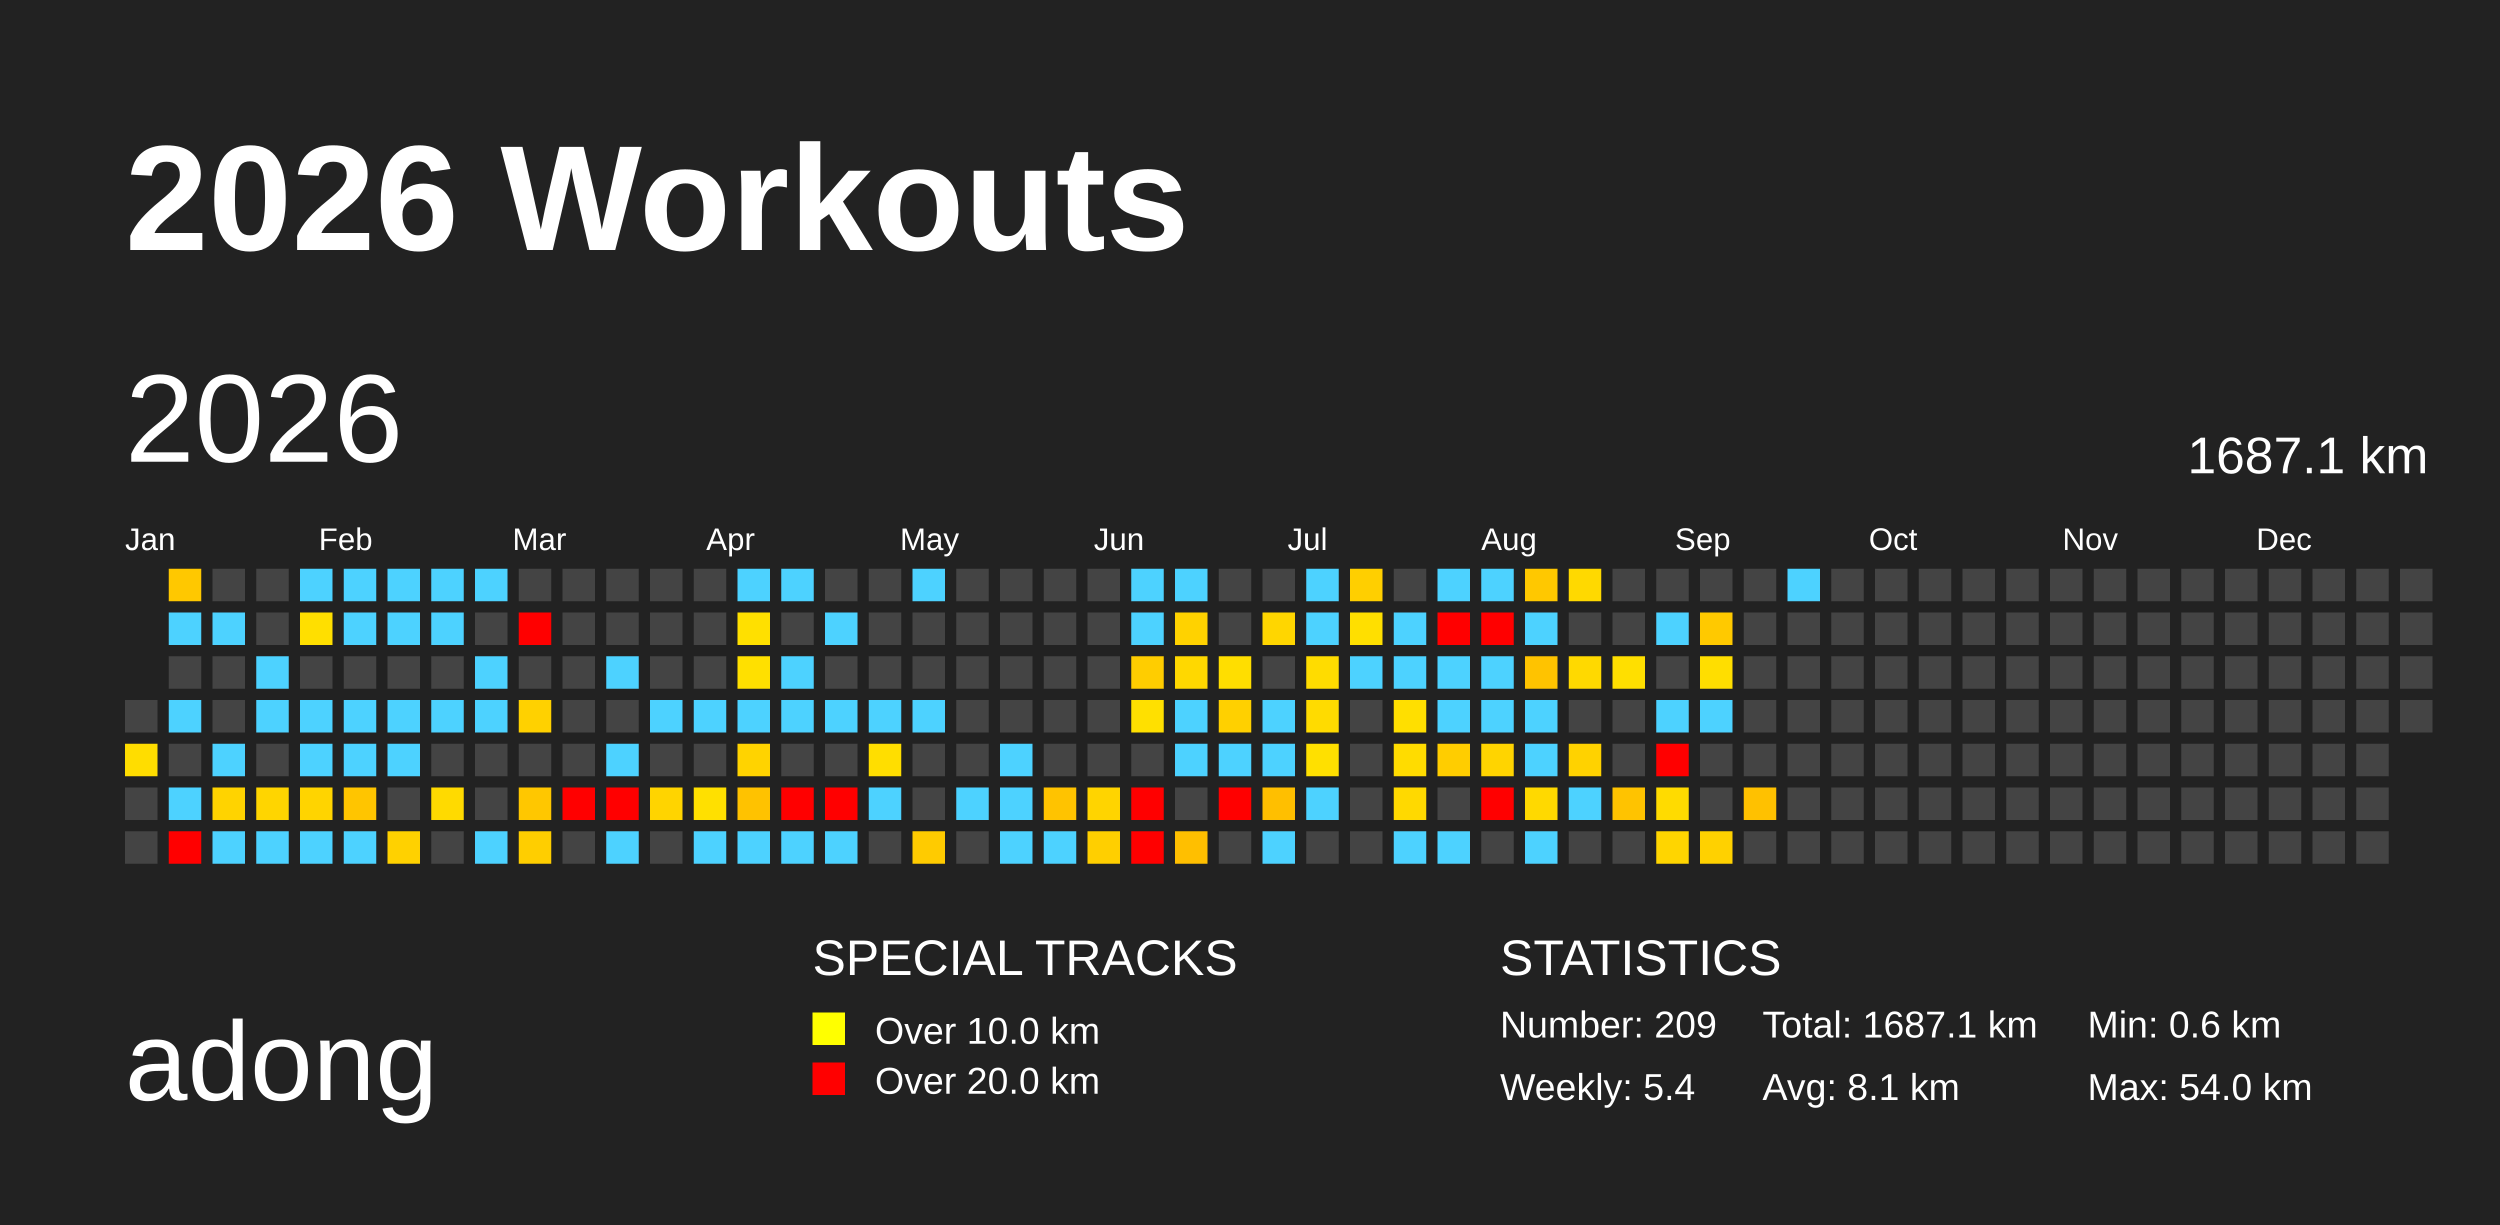
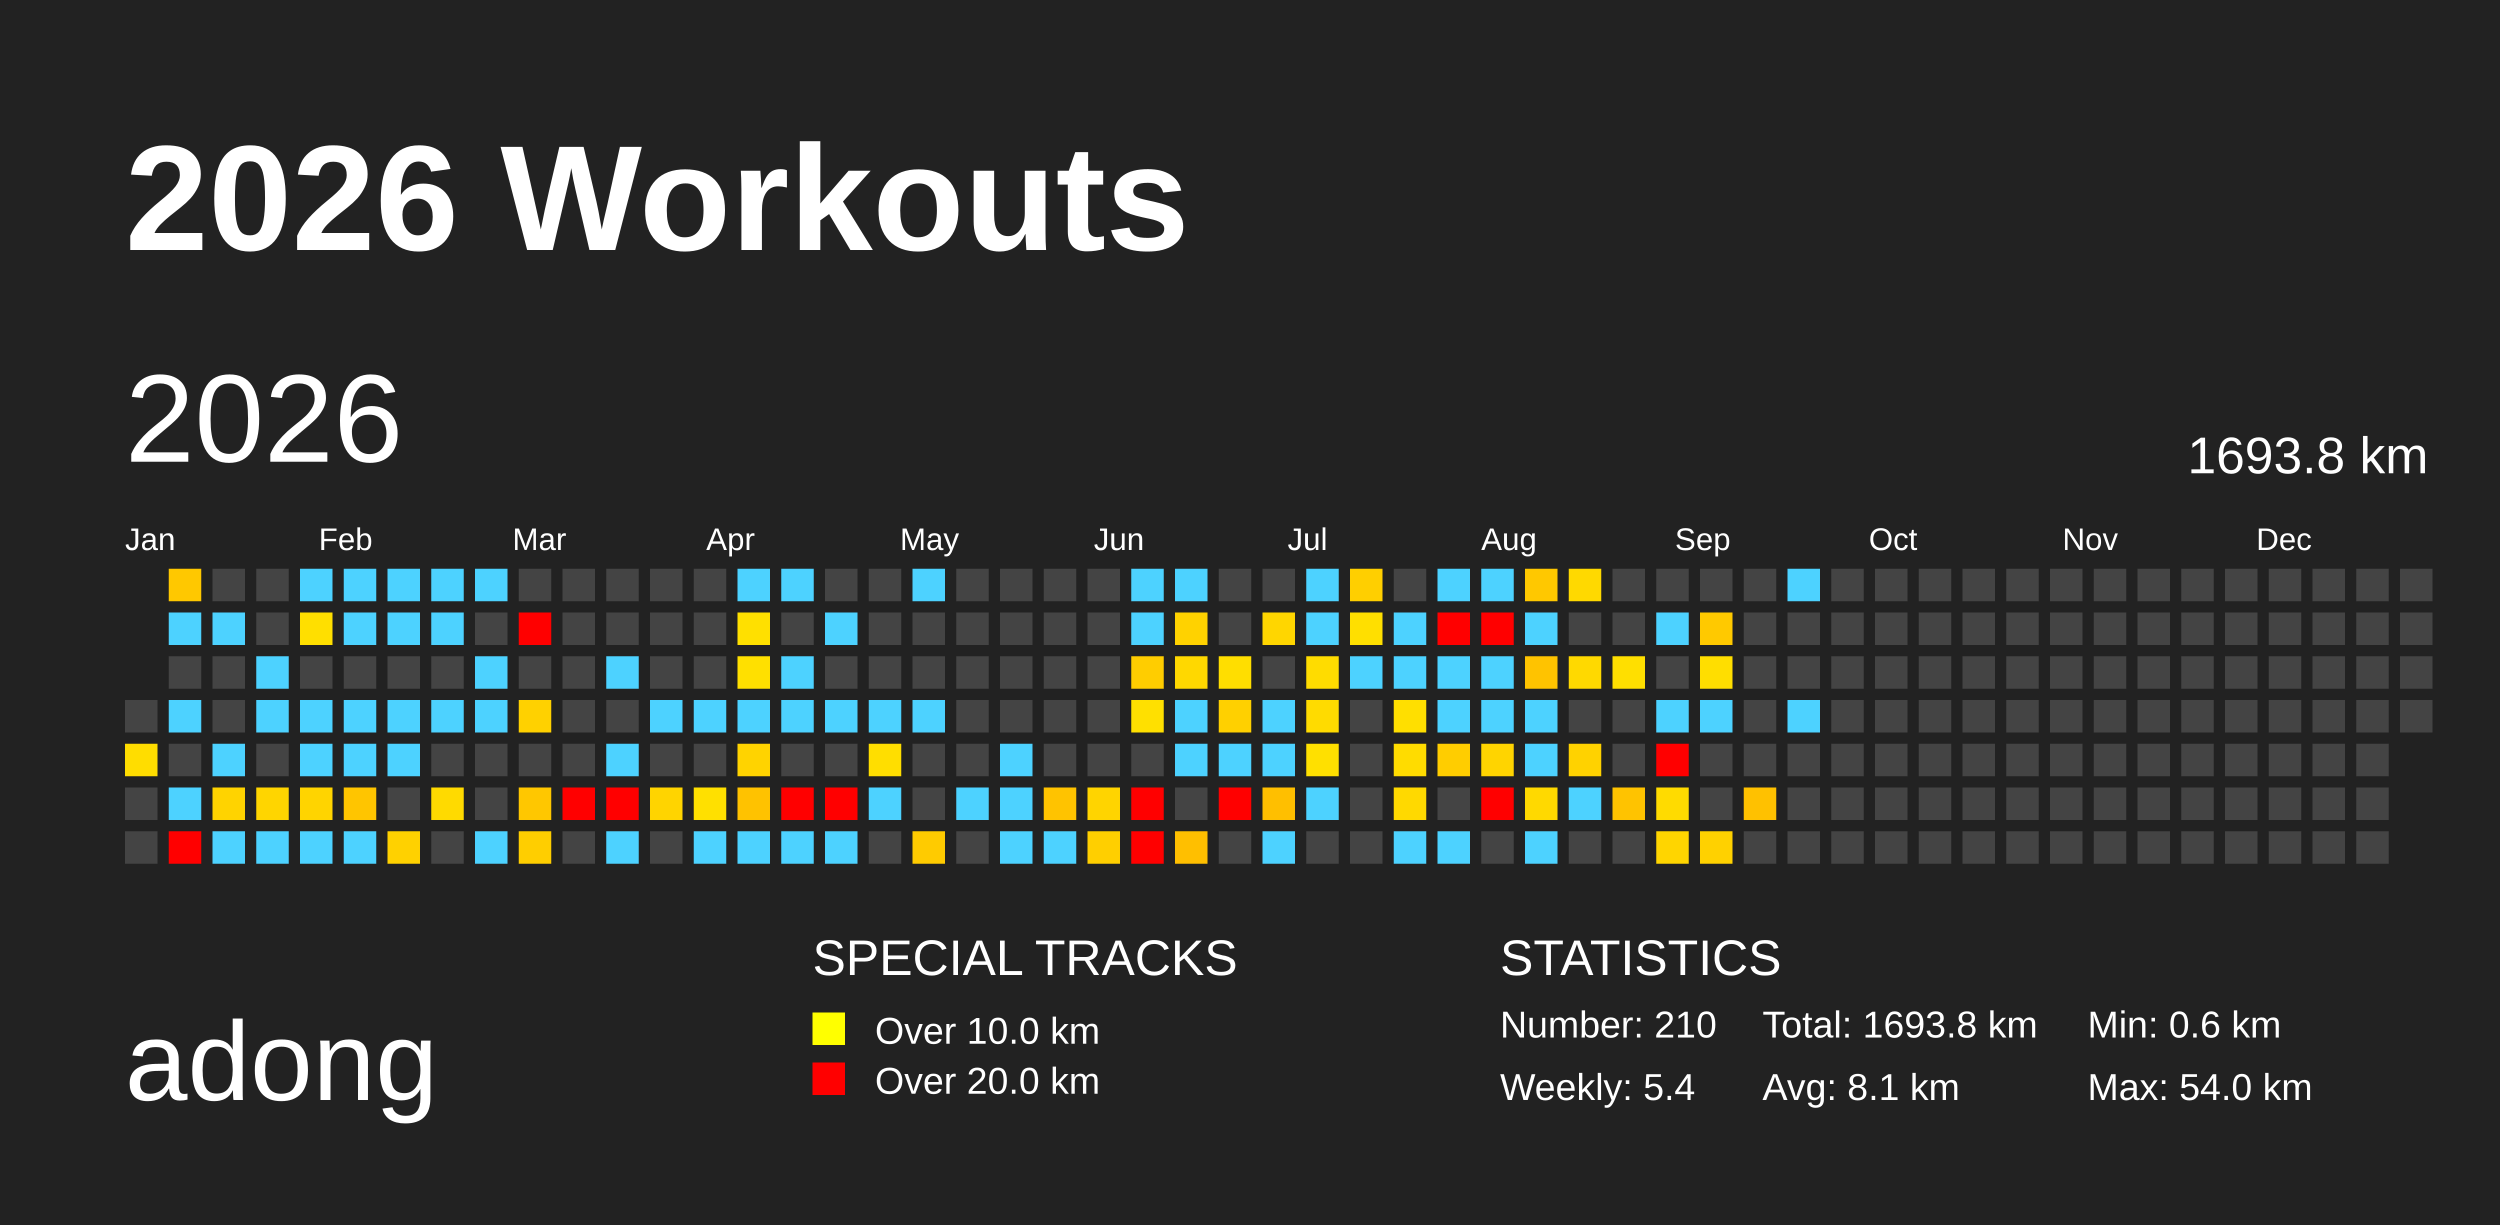
<svg xmlns="http://www.w3.org/2000/svg" baseProfile="full" height="98mm" version="1.1" viewBox="0,0,200,98" width="200mm">
  <defs>
    <pattern height="2" id="indoor-stripe" patternUnits="userSpaceOnUse" width="2">
      <line stroke="white" stroke-opacity="0.45" stroke-width="0.5" x1="0" x2="2" y1="2" y2="0" />
    </pattern>
  </defs>
  <rect fill="#222222" height="98" width="200" x="0" y="0" />
  <text fill="#FFFFFF" style="font-size:12px; font-family:Arial; font-weight:bold;" x="10" y="20">2026 Workouts</text>
  <text fill="#FFFFFF" style="font-size:9px; font-family:Arial" x="10" y="88">adong</text>
  <text fill="#FFFFFF" style="font-size:4px; font-family:Arial" x="65" y="78">SPECIAL TRACKS</text>
  <rect fill="yellow" height="2.6" width="2.6" x="65" y="81" />
  <text fill="#FFFFFF" style="font-size:3px; font-family:Arial" x="70" y="83.5">Over 10.0 km</text>
  <rect fill="red" height="2.6" width="2.6" x="65" y="85" />
  <text fill="#FFFFFF" style="font-size:3px; font-family:Arial" x="70" y="87.5">Over 20.0 km</text>
  <text fill="#FFFFFF" style="font-size:4px; font-family:Arial" x="120" y="78">STATISTICS</text>
-   <text fill="#FFFFFF" style="font-size:3px; font-family:Arial" x="120" y="83">Number: 209</text>
+   <text fill="#FFFFFF" style="font-size:3px; font-family:Arial" x="120" y="83">Number: 210</text>
  <text fill="#FFFFFF" style="font-size:3px; font-family:Arial" x="120" y="88">Weekly: 5.4</text>
-   <text fill="#FFFFFF" style="font-size:3px; font-family:Arial" x="141" y="83">Total: 1687.1 km</text>
+   <text fill="#FFFFFF" style="font-size:3px; font-family:Arial" x="141" y="83">Total: 1693.8 km</text>
  <text fill="#FFFFFF" style="font-size:3px; font-family:Arial" x="141" y="88">Avg: 8.1 km</text>
  <text fill="#FFFFFF" style="font-size:3px; font-family:Arial" x="167" y="83">Min: 0.6 km</text>
  <text fill="#FFFFFF" style="font-size:3px; font-family:Arial" x="167" y="88">Max: 54.0 km</text>
  <text dominant-baseline="hanging" fill="#FFFFFF" style="font-size:10.0px; font-family:Arial;" x="10" y="30">2026</text>
-   <text dominant-baseline="hanging" fill="#FFFFFF" style="font-size:4.125px; font-family:Arial;" x="175" y="35">1687.1 km</text>
+   <text dominant-baseline="hanging" fill="#FFFFFF" style="font-size:4.125px; font-family:Arial;" x="175" y="35">1693.8 km</text>
  <text fill="#FFFFFF" style="font-size:2.5px; font-family:Arial" x="10.0" y="44">Jan</text>
  <text fill="#FFFFFF" style="font-size:2.5px; font-family:Arial" x="25.5" y="44">Feb</text>
  <text fill="#FFFFFF" style="font-size:2.5px; font-family:Arial" x="41.0" y="44">Mar</text>
  <text fill="#FFFFFF" style="font-size:2.5px; font-family:Arial" x="56.5" y="44">Apr</text>
  <text fill="#FFFFFF" style="font-size:2.5px; font-family:Arial" x="72.0" y="44">May</text>
  <text fill="#FFFFFF" style="font-size:2.5px; font-family:Arial" x="87.5" y="44">Jun</text>
  <text fill="#FFFFFF" style="font-size:2.5px; font-family:Arial" x="103.0" y="44">Jul</text>
  <text fill="#FFFFFF" style="font-size:2.5px; font-family:Arial" x="118.5" y="44">Aug</text>
  <text fill="#FFFFFF" style="font-size:2.5px; font-family:Arial" x="134.0" y="44">Sep</text>
  <text fill="#FFFFFF" style="font-size:2.5px; font-family:Arial" x="149.5" y="44">Oct</text>
  <text fill="#FFFFFF" style="font-size:2.5px; font-family:Arial" x="165.0" y="44">Nov</text>
  <text fill="#FFFFFF" style="font-size:2.5px; font-family:Arial" x="180.5" y="44">Dec</text>
  <rect fill="#444444" height="2.6" width="2.6" x="10.0" y="56.0" />
  <rect fill="#ffdd00" height="2.6" width="2.6" x="10.0" y="59.5" />
  <rect fill="#444444" height="2.6" width="2.6" x="10.0" y="63.0" />
  <rect fill="#444444" height="2.6" width="2.6" x="10.0" y="66.5" />
  <rect fill="#ffc800" height="2.6" width="2.6" x="13.5" y="45.5" />
  <rect fill="#4dd2ff" height="2.6" width="2.6" x="13.5" y="49.0" />
  <rect fill="#444444" height="2.6" width="2.6" x="13.5" y="52.5" />
  <rect fill="#4dd2ff" height="2.6" width="2.6" x="13.5" y="56.0" />
  <rect fill="#444444" height="2.6" width="2.6" x="13.5" y="59.5" />
  <rect fill="#4dd2ff" height="2.6" width="2.6" x="13.5" y="63.0" />
  <rect fill="red" height="2.6" width="2.6" x="13.5" y="66.5" />
  <rect fill="#444444" height="2.6" width="2.6" x="17.0" y="45.5" />
  <rect fill="#4dd2ff" height="2.6" width="2.6" x="17.0" y="49.0" />
  <rect fill="#444444" height="2.6" width="2.6" x="17.0" y="52.5" />
  <rect fill="#444444" height="2.6" width="2.6" x="17.0" y="56.0" />
  <rect fill="#4dd2ff" height="2.6" width="2.6" x="17.0" y="59.5" />
  <rect fill="#ffd300" height="2.6" width="2.6" x="17.0" y="63.0" />
  <rect fill="#4dd2ff" height="2.6" width="2.6" x="17.0" y="66.5" />
  <rect fill="#444444" height="2.6" width="2.6" x="20.5" y="45.5" />
  <rect fill="#444444" height="2.6" width="2.6" x="20.5" y="49.0" />
  <rect fill="#4dd2ff" height="2.6" width="2.6" x="20.5" y="52.5" />
  <rect fill="#4dd2ff" height="2.6" width="2.6" x="20.5" y="56.0" />
  <rect fill="#444444" height="2.6" width="2.6" x="20.5" y="59.5" />
  <rect fill="#ffd500" height="2.6" width="2.6" x="20.5" y="63.0" />
  <rect fill="#4dd2ff" height="2.6" width="2.6" x="20.5" y="66.5" />
  <rect fill="#4dd2ff" height="2.6" width="2.6" x="24.0" y="45.5" />
  <rect fill="#ffdf00" height="2.6" width="2.6" x="24.0" y="49.0" />
  <rect fill="#444444" height="2.6" width="2.6" x="24.0" y="52.5" />
  <rect fill="#4dd2ff" height="2.6" width="2.6" x="24.0" y="56.0" />
  <rect fill="#4dd2ff" height="2.6" width="2.6" x="24.0" y="59.5" />
  <rect fill="#ffd400" height="2.6" width="2.6" x="24.0" y="63.0" />
  <rect fill="#4dd2ff" height="2.6" width="2.6" x="24.0" y="66.5" />
  <rect fill="#4dd2ff" height="2.6" width="2.6" x="27.5" y="45.5" />
  <rect fill="#4dd2ff" height="2.6" width="2.6" x="27.5" y="49.0" />
  <rect fill="#444444" height="2.6" width="2.6" x="27.5" y="52.5" />
  <rect fill="#4dd2ff" height="2.6" width="2.6" x="27.5" y="56.0" />
  <rect fill="#4dd2ff" height="2.6" width="2.6" x="27.5" y="59.5" />
  <rect fill="#ffc500" height="2.6" width="2.6" x="27.5" y="63.0" />
  <rect fill="#4dd2ff" height="2.6" width="2.6" x="27.5" y="66.5" />
  <rect fill="#4dd2ff" height="2.6" width="2.6" x="31.0" y="45.5" />
  <rect fill="#4dd2ff" height="2.6" width="2.6" x="31.0" y="49.0" />
  <rect fill="#444444" height="2.6" width="2.6" x="31.0" y="52.5" />
  <rect fill="#4dd2ff" height="2.6" width="2.6" x="31.0" y="56.0" />
  <rect fill="#4dd2ff" height="2.6" width="2.6" x="31.0" y="59.5" />
  <rect fill="#444444" height="2.6" width="2.6" x="31.0" y="63.0" />
  <rect fill="#ffd100" height="2.6" width="2.6" x="31.0" y="66.5" />
  <rect fill="#4dd2ff" height="2.6" width="2.6" x="34.5" y="45.5" />
  <rect fill="#4dd2ff" height="2.6" width="2.6" x="34.5" y="49.0" />
  <rect fill="#444444" height="2.6" width="2.6" x="34.5" y="52.5" />
  <rect fill="#4dd2ff" height="2.6" width="2.6" x="34.5" y="56.0" />
  <rect fill="#444444" height="2.6" width="2.6" x="34.5" y="59.5" />
  <rect fill="#ffda00" height="2.6" width="2.6" x="34.5" y="63.0" />
  <rect fill="#444444" height="2.6" width="2.6" x="34.5" y="66.5" />
  <rect fill="#4dd2ff" height="2.6" width="2.6" x="38.0" y="45.5" />
  <rect fill="#444444" height="2.6" width="2.6" x="38.0" y="49.0" />
  <rect fill="#4dd2ff" height="2.6" width="2.6" x="38.0" y="52.5" />
  <rect fill="#4dd2ff" height="2.6" width="2.6" x="38.0" y="56.0" />
  <rect fill="#444444" height="2.6" width="2.6" x="38.0" y="59.5" />
  <rect fill="#444444" height="2.6" width="2.6" x="38.0" y="63.0" />
  <rect fill="#4dd2ff" height="2.6" width="2.6" x="38.0" y="66.5" />
  <rect fill="#444444" height="2.6" width="2.6" x="41.5" y="45.5" />
  <rect fill="red" height="2.6" width="2.6" x="41.5" y="49.0" />
  <rect fill="#444444" height="2.6" width="2.6" x="41.5" y="52.5" />
  <rect fill="#ffd100" height="2.6" width="2.6" x="41.5" y="56.0" />
  <rect fill="#444444" height="2.6" width="2.6" x="41.5" y="59.5" />
  <rect fill="#ffc700" height="2.6" width="2.6" x="41.5" y="63.0" />
  <rect fill="#ffce00" height="2.6" width="2.6" x="41.5" y="66.5" />
  <rect fill="#444444" height="2.6" width="2.6" x="45.0" y="45.5" />
  <rect fill="#444444" height="2.6" width="2.6" x="45.0" y="49.0" />
  <rect fill="#444444" height="2.6" width="2.6" x="45.0" y="52.5" />
  <rect fill="#444444" height="2.6" width="2.6" x="45.0" y="56.0" />
  <rect fill="#444444" height="2.6" width="2.6" x="45.0" y="59.5" />
  <rect fill="red" height="2.6" width="2.6" x="45.0" y="63.0" />
  <rect fill="#444444" height="2.6" width="2.6" x="45.0" y="66.5" />
  <rect fill="#444444" height="2.6" width="2.6" x="48.5" y="45.5" />
  <rect fill="#444444" height="2.6" width="2.6" x="48.5" y="49.0" />
  <rect fill="#4dd2ff" height="2.6" width="2.6" x="48.5" y="52.5" />
  <rect fill="#444444" height="2.6" width="2.6" x="48.5" y="56.0" />
  <rect fill="#4dd2ff" height="2.6" width="2.6" x="48.5" y="59.5" />
  <rect fill="red" height="2.6" width="2.6" x="48.5" y="63.0" />
  <rect fill="#4dd2ff" height="2.6" width="2.6" x="48.5" y="66.5" />
  <rect fill="#444444" height="2.6" width="2.6" x="52.0" y="45.5" />
  <rect fill="#444444" height="2.6" width="2.6" x="52.0" y="49.0" />
  <rect fill="#444444" height="2.6" width="2.6" x="52.0" y="52.5" />
  <rect fill="#4dd2ff" height="2.6" width="2.6" x="52.0" y="56.0" />
  <rect fill="#444444" height="2.6" width="2.6" x="52.0" y="59.5" />
  <rect fill="#ffd400" height="2.6" width="2.6" x="52.0" y="63.0" />
  <rect fill="#444444" height="2.6" width="2.6" x="52.0" y="66.5" />
  <rect fill="#444444" height="2.6" width="2.6" x="55.5" y="45.5" />
  <rect fill="#444444" height="2.6" width="2.6" x="55.5" y="49.0" />
  <rect fill="#444444" height="2.6" width="2.6" x="55.5" y="52.5" />
  <rect fill="#4dd2ff" height="2.6" width="2.6" x="55.5" y="56.0" />
  <rect fill="#444444" height="2.6" width="2.6" x="55.5" y="59.5" />
  <rect fill="#ffe000" height="2.6" width="2.6" x="55.5" y="63.0" />
  <rect fill="#4dd2ff" height="2.6" width="2.6" x="55.5" y="66.5" />
  <rect fill="#4dd2ff" height="2.6" width="2.6" x="59.0" y="45.5" />
  <rect fill="#ffe000" height="2.6" width="2.6" x="59.0" y="49.0" />
  <rect fill="#ffe000" height="2.6" width="2.6" x="59.0" y="52.5" />
  <rect fill="#4dd2ff" height="2.6" width="2.6" x="59.0" y="56.0" />
  <rect fill="#ffd300" height="2.6" width="2.6" x="59.0" y="59.5" />
  <rect fill="#ffc200" height="2.6" width="2.6" x="59.0" y="63.0" />
  <rect fill="#4dd2ff" height="2.6" width="2.6" x="59.0" y="66.5" />
  <rect fill="#4dd2ff" height="2.6" width="2.6" x="62.5" y="45.5" />
  <rect fill="#444444" height="2.6" width="2.6" x="62.5" y="49.0" />
  <rect fill="#4dd2ff" height="2.6" width="2.6" x="62.5" y="52.5" />
  <rect fill="#4dd2ff" height="2.6" width="2.6" x="62.5" y="56.0" />
  <rect fill="#444444" height="2.6" width="2.6" x="62.5" y="59.5" />
  <rect fill="red" height="2.6" width="2.6" x="62.5" y="63.0" />
  <rect fill="#4dd2ff" height="2.6" width="2.6" x="62.5" y="66.5" />
  <rect fill="#444444" height="2.6" width="2.6" x="66.0" y="45.5" />
  <rect fill="#4dd2ff" height="2.6" width="2.6" x="66.0" y="49.0" />
  <rect fill="#444444" height="2.6" width="2.6" x="66.0" y="52.5" />
  <rect fill="#4dd2ff" height="2.6" width="2.6" x="66.0" y="56.0" />
  <rect fill="#444444" height="2.6" width="2.6" x="66.0" y="59.5" />
  <rect fill="red" height="2.6" width="2.6" x="66.0" y="63.0" />
  <rect fill="#4dd2ff" height="2.6" width="2.6" x="66.0" y="66.5" />
  <rect fill="#444444" height="2.6" width="2.6" x="69.5" y="45.5" />
  <rect fill="#444444" height="2.6" width="2.6" x="69.5" y="49.0" />
  <rect fill="#444444" height="2.6" width="2.6" x="69.5" y="52.5" />
  <rect fill="#4dd2ff" height="2.6" width="2.6" x="69.5" y="56.0" />
  <rect fill="#ffde00" height="2.6" width="2.6" x="69.5" y="59.5" />
  <rect fill="#4dd2ff" height="2.6" width="2.6" x="69.5" y="63.0" />
  <rect fill="#444444" height="2.6" width="2.6" x="69.5" y="66.5" />
  <rect fill="#4dd2ff" height="2.6" width="2.6" x="73.0" y="45.5" />
  <rect fill="#444444" height="2.6" width="2.6" x="73.0" y="49.0" />
  <rect fill="#444444" height="2.6" width="2.6" x="73.0" y="52.5" />
  <rect fill="#4dd2ff" height="2.6" width="2.6" x="73.0" y="56.0" />
  <rect fill="#444444" height="2.6" width="2.6" x="73.0" y="59.5" />
  <rect fill="#444444" height="2.6" width="2.6" x="73.0" y="63.0" />
  <rect fill="#ffcb00" height="2.6" width="2.6" x="73.0" y="66.5" />
  <rect fill="#444444" height="2.6" width="2.6" x="76.5" y="45.5" />
  <rect fill="#444444" height="2.6" width="2.6" x="76.5" y="49.0" />
  <rect fill="#444444" height="2.6" width="2.6" x="76.5" y="52.5" />
  <rect fill="#444444" height="2.6" width="2.6" x="76.5" y="56.0" />
  <rect fill="#444444" height="2.6" width="2.6" x="76.5" y="59.5" />
  <rect fill="#4dd2ff" height="2.6" width="2.6" x="76.5" y="63.0" />
  <rect fill="#444444" height="2.6" width="2.6" x="76.5" y="66.5" />
  <rect fill="#444444" height="2.6" width="2.6" x="80.0" y="45.5" />
  <rect fill="#444444" height="2.6" width="2.6" x="80.0" y="49.0" />
  <rect fill="#444444" height="2.6" width="2.6" x="80.0" y="52.5" />
  <rect fill="#444444" height="2.6" width="2.6" x="80.0" y="56.0" />
  <rect fill="#4dd2ff" height="2.6" width="2.6" x="80.0" y="59.5" />
  <rect fill="#4dd2ff" height="2.6" width="2.6" x="80.0" y="63.0" />
  <rect fill="#4dd2ff" height="2.6" width="2.6" x="80.0" y="66.5" />
  <rect fill="#444444" height="2.6" width="2.6" x="83.5" y="45.5" />
  <rect fill="#444444" height="2.6" width="2.6" x="83.5" y="49.0" />
  <rect fill="#444444" height="2.6" width="2.6" x="83.5" y="52.5" />
  <rect fill="#444444" height="2.6" width="2.6" x="83.5" y="56.0" />
  <rect fill="#444444" height="2.6" width="2.6" x="83.5" y="59.5" />
  <rect fill="#ffc300" height="2.6" width="2.6" x="83.5" y="63.0" />
  <rect fill="#4dd2ff" height="2.6" width="2.6" x="83.5" y="66.5" />
  <rect fill="#444444" height="2.6" width="2.6" x="87.0" y="45.5" />
  <rect fill="#444444" height="2.6" width="2.6" x="87.0" y="49.0" />
  <rect fill="#444444" height="2.6" width="2.6" x="87.0" y="52.5" />
  <rect fill="#444444" height="2.6" width="2.6" x="87.0" y="56.0" />
  <rect fill="#444444" height="2.6" width="2.6" x="87.0" y="59.5" />
  <rect fill="#ffd400" height="2.6" width="2.6" x="87.0" y="63.0" />
  <rect fill="#ffcf00" height="2.6" width="2.6" x="87.0" y="66.5" />
  <rect fill="#4dd2ff" height="2.6" width="2.6" x="90.5" y="45.5" />
  <rect fill="#4dd2ff" height="2.6" width="2.6" x="90.5" y="49.0" />
  <rect fill="#ffcd00" height="2.6" width="2.6" x="90.5" y="52.5" />
  <rect fill="#ffe000" height="2.6" width="2.6" x="90.5" y="56.0" />
  <rect fill="#444444" height="2.6" width="2.6" x="90.5" y="59.5" />
  <rect fill="red" height="2.6" width="2.6" x="90.5" y="63.0" />
  <rect fill="red" height="2.6" width="2.6" x="90.5" y="66.5" />
  <rect fill="#4dd2ff" height="2.6" width="2.6" x="94.0" y="45.5" />
  <rect fill="#ffd200" height="2.6" width="2.6" x="94.0" y="49.0" />
  <rect fill="#ffd800" height="2.6" width="2.6" x="94.0" y="52.5" />
  <rect fill="#4dd2ff" height="2.6" width="2.6" x="94.0" y="56.0" />
  <rect fill="#4dd2ff" height="2.6" width="2.6" x="94.0" y="59.5" />
  <rect fill="#444444" height="2.6" width="2.6" x="94.0" y="63.0" />
  <rect fill="#ffbf00" height="2.6" width="2.6" x="94.0" y="66.5" />
  <rect fill="#444444" height="2.6" width="2.6" x="97.5" y="45.5" />
  <rect fill="#444444" height="2.6" width="2.6" x="97.5" y="49.0" />
  <rect fill="#ffde00" height="2.6" width="2.6" x="97.5" y="52.5" />
  <rect fill="#ffd000" height="2.6" width="2.6" x="97.5" y="56.0" />
  <rect fill="#4dd2ff" height="2.6" width="2.6" x="97.5" y="59.5" />
  <rect fill="red" height="2.6" width="2.6" x="97.5" y="63.0" />
  <rect fill="#444444" height="2.6" width="2.6" x="97.5" y="66.5" />
  <rect fill="#444444" height="2.6" width="2.6" x="101.0" y="45.5" />
  <rect fill="#ffd600" height="2.6" width="2.6" x="101.0" y="49.0" />
  <rect fill="#444444" height="2.6" width="2.6" x="101.0" y="52.5" />
  <rect fill="#4dd2ff" height="2.6" width="2.6" x="101.0" y="56.0" />
  <rect fill="#4dd2ff" height="2.6" width="2.6" x="101.0" y="59.5" />
  <rect fill="#ffbf00" height="2.6" width="2.6" x="101.0" y="63.0" />
  <rect fill="#4dd2ff" height="2.6" width="2.6" x="101.0" y="66.5" />
  <rect fill="#4dd2ff" height="2.6" width="2.6" x="104.5" y="45.5" />
  <rect fill="#4dd2ff" height="2.6" width="2.6" x="104.5" y="49.0" />
  <rect fill="#ffdc00" height="2.6" width="2.6" x="104.5" y="52.5" />
  <rect fill="#ffdb00" height="2.6" width="2.6" x="104.5" y="56.0" />
  <rect fill="#ffe000" height="2.6" width="2.6" x="104.5" y="59.5" />
  <rect fill="#4dd2ff" height="2.6" width="2.6" x="104.5" y="63.0" />
  <rect fill="#444444" height="2.6" width="2.6" x="104.5" y="66.5" />
  <rect fill="#ffcf00" height="2.6" width="2.6" x="108.0" y="45.5" />
  <rect fill="#ffdf00" height="2.6" width="2.6" x="108.0" y="49.0" />
  <rect fill="#4dd2ff" height="2.6" width="2.6" x="108.0" y="52.5" />
  <rect fill="#444444" height="2.6" width="2.6" x="108.0" y="56.0" />
  <rect fill="#444444" height="2.6" width="2.6" x="108.0" y="59.5" />
  <rect fill="#444444" height="2.6" width="2.6" x="108.0" y="63.0" />
  <rect fill="#444444" height="2.6" width="2.6" x="108.0" y="66.5" />
  <rect fill="#444444" height="2.6" width="2.6" x="111.5" y="45.5" />
  <rect fill="#4dd2ff" height="2.6" width="2.6" x="111.5" y="49.0" />
  <rect fill="#4dd2ff" height="2.6" width="2.6" x="111.5" y="52.5" />
  <rect fill="#ffdf00" height="2.6" width="2.6" x="111.5" y="56.0" />
  <rect fill="#ffdc00" height="2.6" width="2.6" x="111.5" y="59.5" />
  <rect fill="#ffd900" height="2.6" width="2.6" x="111.5" y="63.0" />
  <rect fill="#4dd2ff" height="2.6" width="2.6" x="111.5" y="66.5" />
  <rect fill="#4dd2ff" height="2.6" width="2.6" x="115.0" y="45.5" />
  <rect fill="red" height="2.6" width="2.6" x="115.0" y="49.0" />
  <rect fill="#4dd2ff" height="2.6" width="2.6" x="115.0" y="52.5" />
  <rect fill="#4dd2ff" height="2.6" width="2.6" x="115.0" y="56.0" />
  <rect fill="#ffcd00" height="2.6" width="2.6" x="115.0" y="59.5" />
  <rect fill="#444444" height="2.6" width="2.6" x="115.0" y="63.0" />
  <rect fill="#4dd2ff" height="2.6" width="2.6" x="115.0" y="66.5" />
  <rect fill="#4dd2ff" height="2.6" width="2.6" x="118.5" y="45.5" />
  <rect fill="red" height="2.6" width="2.6" x="118.5" y="49.0" />
  <rect fill="#4dd2ff" height="2.6" width="2.6" x="118.5" y="52.5" />
  <rect fill="#4dd2ff" height="2.6" width="2.6" x="118.5" y="56.0" />
  <rect fill="#ffd400" height="2.6" width="2.6" x="118.5" y="59.5" />
  <rect fill="red" height="2.6" width="2.6" x="118.5" y="63.0" />
  <rect fill="#444444" height="2.6" width="2.6" x="118.5" y="66.5" />
  <rect fill="#ffc800" height="2.6" width="2.6" x="122.0" y="45.5" />
  <rect fill="#4dd2ff" height="2.6" width="2.6" x="122.0" y="49.0" />
  <rect fill="#ffc300" height="2.6" width="2.6" x="122.0" y="52.5" />
  <rect fill="#4dd2ff" height="2.6" width="2.6" x="122.0" y="56.0" />
  <rect fill="#4dd2ff" height="2.6" width="2.6" x="122.0" y="59.5" />
  <rect fill="#ffd900" height="2.6" width="2.6" x="122.0" y="63.0" />
  <rect fill="#4dd2ff" height="2.6" width="2.6" x="122.0" y="66.5" />
  <rect fill="#ffd900" height="2.6" width="2.6" x="125.5" y="45.5" />
  <rect fill="#444444" height="2.6" width="2.6" x="125.5" y="49.0" />
  <rect fill="#ffd900" height="2.6" width="2.6" x="125.5" y="52.5" />
  <rect fill="#444444" height="2.6" width="2.6" x="125.5" y="56.0" />
  <rect fill="#ffd200" height="2.6" width="2.6" x="125.5" y="59.5" />
  <rect fill="#4dd2ff" height="2.6" width="2.6" x="125.5" y="63.0" />
  <rect fill="#444444" height="2.6" width="2.6" x="125.5" y="66.5" />
  <rect fill="#444444" height="2.6" width="2.6" x="129.0" y="45.5" />
  <rect fill="#444444" height="2.6" width="2.6" x="129.0" y="49.0" />
  <rect fill="#ffdf00" height="2.6" width="2.6" x="129.0" y="52.5" />
  <rect fill="#444444" height="2.6" width="2.6" x="129.0" y="56.0" />
  <rect fill="#444444" height="2.6" width="2.6" x="129.0" y="59.5" />
  <rect fill="#ffc300" height="2.6" width="2.6" x="129.0" y="63.0" />
  <rect fill="#444444" height="2.6" width="2.6" x="129.0" y="66.5" />
  <rect fill="#444444" height="2.6" width="2.6" x="132.5" y="45.5" />
  <rect fill="#4dd2ff" height="2.6" width="2.6" x="132.5" y="49.0" />
  <rect fill="#444444" height="2.6" width="2.6" x="132.5" y="52.5" />
  <rect fill="#4dd2ff" height="2.6" width="2.6" x="132.5" y="56.0" />
  <rect fill="red" height="2.6" width="2.6" x="132.5" y="59.5" />
  <rect fill="#ffdb00" height="2.6" width="2.6" x="132.5" y="63.0" />
  <rect fill="#ffd500" height="2.6" width="2.6" x="132.5" y="66.5" />
  <rect fill="#444444" height="2.6" width="2.6" x="136.0" y="45.5" />
  <rect fill="#ffc900" height="2.6" width="2.6" x="136.0" y="49.0" />
  <rect fill="#ffde00" height="2.6" width="2.6" x="136.0" y="52.5" />
  <rect fill="#4dd2ff" height="2.6" width="2.6" x="136.0" y="56.0" />
  <rect fill="#444444" height="2.6" width="2.6" x="136.0" y="59.5" />
  <rect fill="#444444" height="2.6" width="2.6" x="136.0" y="63.0" />
  <rect fill="#ffd100" height="2.6" width="2.6" x="136.0" y="66.5" />
  <rect fill="#444444" height="2.6" width="2.6" x="139.5" y="45.5" />
  <rect fill="#444444" height="2.6" width="2.6" x="139.5" y="49.0" />
  <rect fill="#444444" height="2.6" width="2.6" x="139.5" y="52.5" />
  <rect fill="#444444" height="2.6" width="2.6" x="139.5" y="56.0" />
  <rect fill="#444444" height="2.6" width="2.6" x="139.5" y="59.5" />
  <rect fill="#ffc100" height="2.6" width="2.6" x="139.5" y="63.0" />
  <rect fill="#444444" height="2.6" width="2.6" x="139.5" y="66.5" />
  <rect fill="#4dd2ff" height="2.6" width="2.6" x="143.0" y="45.5" />
  <rect fill="#444444" height="2.6" width="2.6" x="143.0" y="49.0" />
  <rect fill="#444444" height="2.6" width="2.6" x="143.0" y="52.5" />
-   <rect fill="#444444" height="2.6" width="2.6" x="143.0" y="56.0" />
+   <rect fill="#4dd2ff" height="2.6" width="2.6" x="143.0" y="56.0" />
  <rect fill="#444444" height="2.6" width="2.6" x="143.0" y="59.5" />
  <rect fill="#444444" height="2.6" width="2.6" x="143.0" y="63.0" />
  <rect fill="#444444" height="2.6" width="2.6" x="143.0" y="66.5" />
  <rect fill="#444444" height="2.6" width="2.6" x="146.5" y="45.5" />
  <rect fill="#444444" height="2.6" width="2.6" x="146.5" y="49.0" />
  <rect fill="#444444" height="2.6" width="2.6" x="146.5" y="52.5" />
  <rect fill="#444444" height="2.6" width="2.6" x="146.5" y="56.0" />
  <rect fill="#444444" height="2.6" width="2.6" x="146.5" y="59.5" />
  <rect fill="#444444" height="2.6" width="2.6" x="146.5" y="63.0" />
  <rect fill="#444444" height="2.6" width="2.6" x="146.5" y="66.5" />
  <rect fill="#444444" height="2.6" width="2.6" x="150.0" y="45.5" />
  <rect fill="#444444" height="2.6" width="2.6" x="150.0" y="49.0" />
  <rect fill="#444444" height="2.6" width="2.6" x="150.0" y="52.5" />
  <rect fill="#444444" height="2.6" width="2.6" x="150.0" y="56.0" />
  <rect fill="#444444" height="2.6" width="2.6" x="150.0" y="59.5" />
  <rect fill="#444444" height="2.6" width="2.6" x="150.0" y="63.0" />
  <rect fill="#444444" height="2.6" width="2.6" x="150.0" y="66.5" />
  <rect fill="#444444" height="2.6" width="2.6" x="153.5" y="45.5" />
  <rect fill="#444444" height="2.6" width="2.6" x="153.5" y="49.0" />
  <rect fill="#444444" height="2.6" width="2.6" x="153.5" y="52.5" />
  <rect fill="#444444" height="2.6" width="2.6" x="153.5" y="56.0" />
  <rect fill="#444444" height="2.6" width="2.6" x="153.5" y="59.5" />
  <rect fill="#444444" height="2.6" width="2.6" x="153.5" y="63.0" />
  <rect fill="#444444" height="2.6" width="2.6" x="153.5" y="66.5" />
  <rect fill="#444444" height="2.6" width="2.6" x="157.0" y="45.5" />
  <rect fill="#444444" height="2.6" width="2.6" x="157.0" y="49.0" />
  <rect fill="#444444" height="2.6" width="2.6" x="157.0" y="52.5" />
  <rect fill="#444444" height="2.6" width="2.6" x="157.0" y="56.0" />
  <rect fill="#444444" height="2.6" width="2.6" x="157.0" y="59.5" />
  <rect fill="#444444" height="2.6" width="2.6" x="157.0" y="63.0" />
  <rect fill="#444444" height="2.6" width="2.6" x="157.0" y="66.5" />
  <rect fill="#444444" height="2.6" width="2.6" x="160.5" y="45.5" />
  <rect fill="#444444" height="2.6" width="2.6" x="160.5" y="49.0" />
  <rect fill="#444444" height="2.6" width="2.6" x="160.5" y="52.5" />
  <rect fill="#444444" height="2.6" width="2.6" x="160.5" y="56.0" />
  <rect fill="#444444" height="2.6" width="2.6" x="160.5" y="59.5" />
  <rect fill="#444444" height="2.6" width="2.6" x="160.5" y="63.0" />
  <rect fill="#444444" height="2.6" width="2.6" x="160.5" y="66.5" />
  <rect fill="#444444" height="2.6" width="2.6" x="164.0" y="45.5" />
  <rect fill="#444444" height="2.6" width="2.6" x="164.0" y="49.0" />
  <rect fill="#444444" height="2.6" width="2.6" x="164.0" y="52.5" />
  <rect fill="#444444" height="2.6" width="2.6" x="164.0" y="56.0" />
  <rect fill="#444444" height="2.6" width="2.6" x="164.0" y="59.5" />
  <rect fill="#444444" height="2.6" width="2.6" x="164.0" y="63.0" />
  <rect fill="#444444" height="2.6" width="2.6" x="164.0" y="66.5" />
  <rect fill="#444444" height="2.6" width="2.6" x="167.5" y="45.5" />
  <rect fill="#444444" height="2.6" width="2.6" x="167.5" y="49.0" />
  <rect fill="#444444" height="2.6" width="2.6" x="167.5" y="52.5" />
  <rect fill="#444444" height="2.6" width="2.6" x="167.5" y="56.0" />
  <rect fill="#444444" height="2.6" width="2.6" x="167.5" y="59.5" />
  <rect fill="#444444" height="2.6" width="2.6" x="167.5" y="63.0" />
  <rect fill="#444444" height="2.6" width="2.6" x="167.5" y="66.5" />
  <rect fill="#444444" height="2.6" width="2.6" x="171.0" y="45.5" />
  <rect fill="#444444" height="2.6" width="2.6" x="171.0" y="49.0" />
  <rect fill="#444444" height="2.6" width="2.6" x="171.0" y="52.5" />
  <rect fill="#444444" height="2.6" width="2.6" x="171.0" y="56.0" />
  <rect fill="#444444" height="2.6" width="2.6" x="171.0" y="59.5" />
  <rect fill="#444444" height="2.6" width="2.6" x="171.0" y="63.0" />
  <rect fill="#444444" height="2.6" width="2.6" x="171.0" y="66.5" />
  <rect fill="#444444" height="2.6" width="2.6" x="174.5" y="45.5" />
  <rect fill="#444444" height="2.6" width="2.6" x="174.5" y="49.0" />
  <rect fill="#444444" height="2.6" width="2.6" x="174.5" y="52.5" />
  <rect fill="#444444" height="2.6" width="2.6" x="174.5" y="56.0" />
  <rect fill="#444444" height="2.6" width="2.6" x="174.5" y="59.5" />
  <rect fill="#444444" height="2.6" width="2.6" x="174.5" y="63.0" />
  <rect fill="#444444" height="2.6" width="2.6" x="174.5" y="66.5" />
  <rect fill="#444444" height="2.6" width="2.6" x="178.0" y="45.5" />
  <rect fill="#444444" height="2.6" width="2.6" x="178.0" y="49.0" />
  <rect fill="#444444" height="2.6" width="2.6" x="178.0" y="52.5" />
  <rect fill="#444444" height="2.6" width="2.6" x="178.0" y="56.0" />
  <rect fill="#444444" height="2.6" width="2.6" x="178.0" y="59.5" />
  <rect fill="#444444" height="2.6" width="2.6" x="178.0" y="63.0" />
  <rect fill="#444444" height="2.6" width="2.6" x="178.0" y="66.5" />
  <rect fill="#444444" height="2.6" width="2.6" x="181.5" y="45.5" />
  <rect fill="#444444" height="2.6" width="2.6" x="181.5" y="49.0" />
  <rect fill="#444444" height="2.6" width="2.6" x="181.5" y="52.5" />
  <rect fill="#444444" height="2.6" width="2.6" x="181.5" y="56.0" />
  <rect fill="#444444" height="2.6" width="2.6" x="181.5" y="59.5" />
  <rect fill="#444444" height="2.6" width="2.6" x="181.5" y="63.0" />
  <rect fill="#444444" height="2.6" width="2.6" x="181.5" y="66.5" />
  <rect fill="#444444" height="2.6" width="2.6" x="185.0" y="45.5" />
  <rect fill="#444444" height="2.6" width="2.6" x="185.0" y="49.0" />
  <rect fill="#444444" height="2.6" width="2.6" x="185.0" y="52.5" />
  <rect fill="#444444" height="2.6" width="2.6" x="185.0" y="56.0" />
  <rect fill="#444444" height="2.6" width="2.6" x="185.0" y="59.5" />
  <rect fill="#444444" height="2.6" width="2.6" x="185.0" y="63.0" />
  <rect fill="#444444" height="2.6" width="2.6" x="185.0" y="66.5" />
  <rect fill="#444444" height="2.6" width="2.6" x="188.5" y="45.5" />
  <rect fill="#444444" height="2.6" width="2.6" x="188.5" y="49.0" />
  <rect fill="#444444" height="2.6" width="2.6" x="188.5" y="52.5" />
  <rect fill="#444444" height="2.6" width="2.6" x="188.5" y="56.0" />
  <rect fill="#444444" height="2.6" width="2.6" x="188.5" y="59.5" />
  <rect fill="#444444" height="2.6" width="2.6" x="188.5" y="63.0" />
  <rect fill="#444444" height="2.6" width="2.6" x="188.5" y="66.5" />
  <rect fill="#444444" height="2.6" width="2.6" x="192.0" y="45.5" />
  <rect fill="#444444" height="2.6" width="2.6" x="192.0" y="49.0" />
  <rect fill="#444444" height="2.6" width="2.6" x="192.0" y="52.5" />
  <rect fill="#444444" height="2.6" width="2.6" x="192.0" y="56.0" />
</svg>
